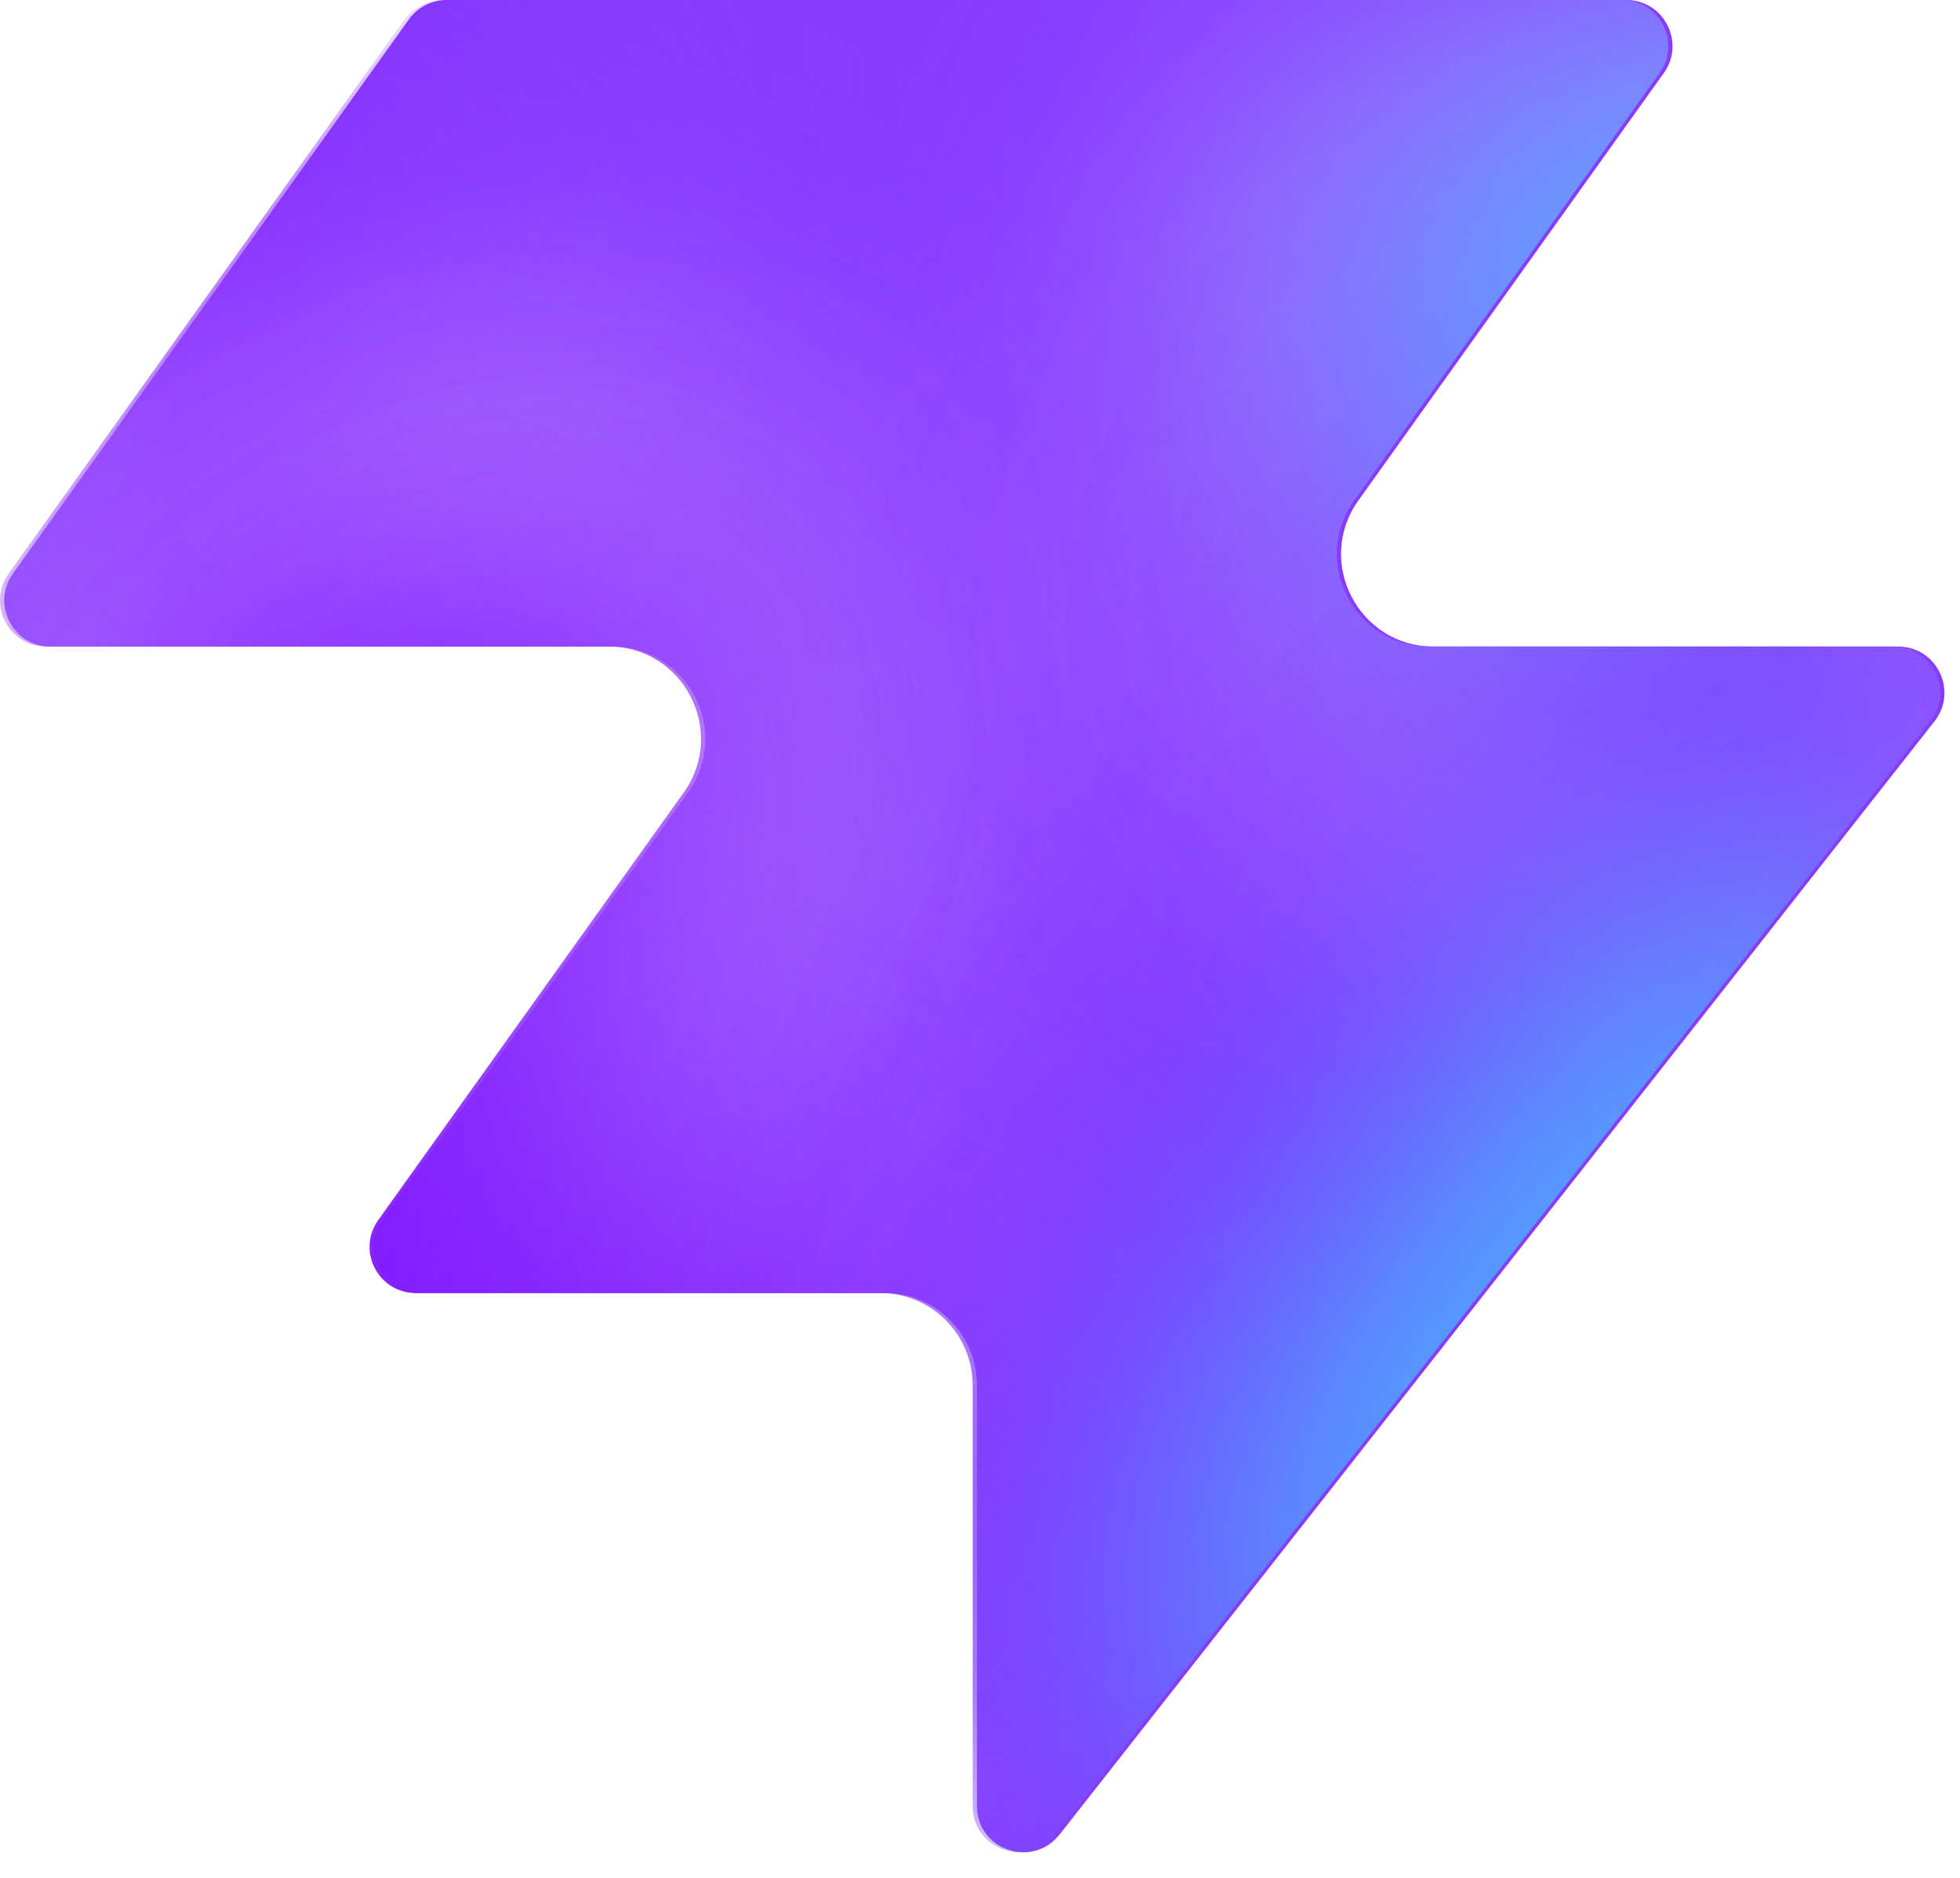
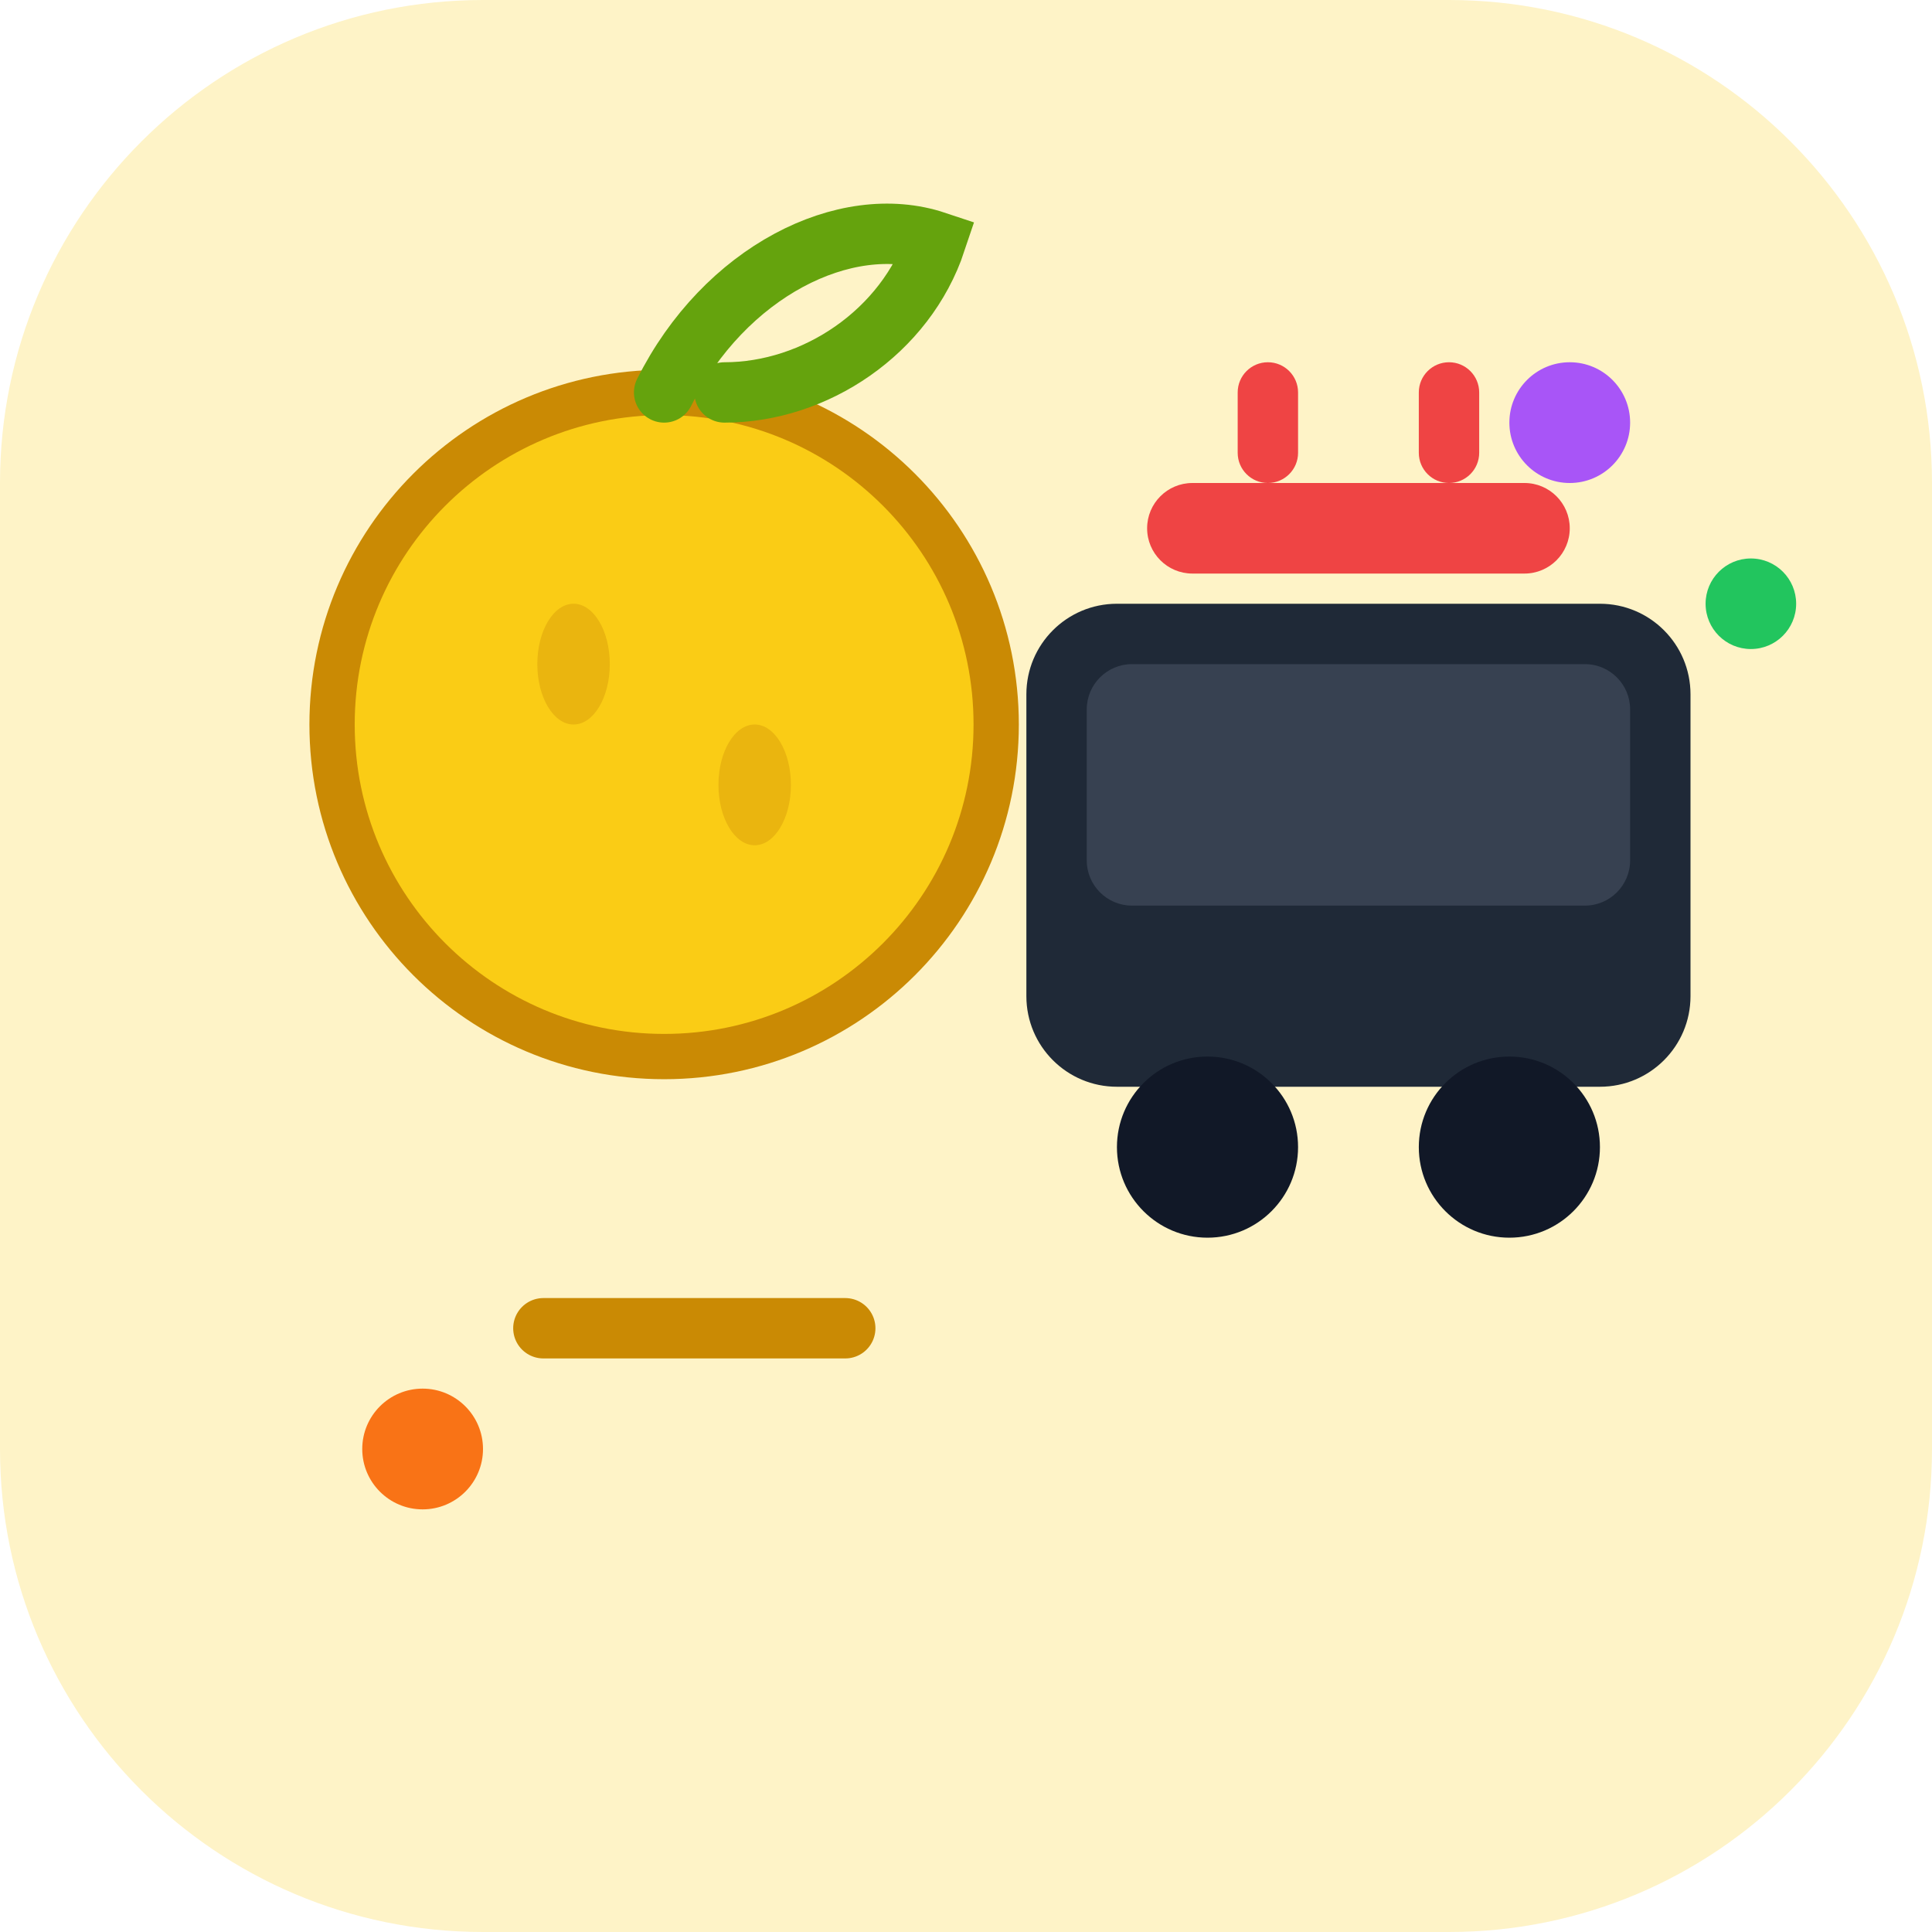
- <svg xmlns="http://www.w3.org/2000/svg" width="48" height="46" fill="none" viewBox="0 0 48 46">
-   <path fill="#863bff" d="M25.946 44.938c-.664.845-2.021.375-2.021-.698V33.937a2.26 2.26 0 0 0-2.262-2.262H10.287c-.92 0-1.456-1.04-.92-1.788l7.48-10.471c1.07-1.497 0-3.578-1.842-3.578H1.237c-.92 0-1.456-1.04-.92-1.788L10.013.474c.214-.297.556-.474.92-.474h28.894c.92 0 1.456 1.04.92 1.788l-7.48 10.471c-1.07 1.498 0 3.579 1.842 3.579h11.377c.943 0 1.473 1.088.89 1.83L25.947 44.94z" style="fill:#863bff;fill:color(display-p3 .525 .23 1);fill-opacity:1" />
-   <mask id="a" width="48" height="46" x="0" y="0" maskUnits="userSpaceOnUse" style="mask-type:alpha">
-     <path fill="#000" d="M25.842 44.938c-.664.844-2.021.375-2.021-.698V33.937a2.26 2.26 0 0 0-2.262-2.262H10.183c-.92 0-1.456-1.04-.92-1.788l7.48-10.471c1.07-1.498 0-3.579-1.842-3.579H1.133c-.92 0-1.456-1.04-.92-1.787L9.91.473c.214-.297.556-.474.92-.474h28.894c.92 0 1.456 1.04.92 1.788l-7.48 10.471c-1.07 1.498 0 3.578 1.842 3.578h11.377c.943 0 1.473 1.088.89 1.832L25.843 44.94z" style="fill:#000;fill-opacity:1" />
-   </mask>
-   <g mask="url(#a)">
-     <g filter="url(#b)">
-       <ellipse cx="5.508" cy="14.704" fill="#ede6ff" rx="5.508" ry="14.704" style="fill:#ede6ff;fill:color(display-p3 .927 .903 1);fill-opacity:1" transform="matrix(.00324 1 1 -.00324 -4.47 31.516)" />
-     </g>
-     <g filter="url(#c)">
-       <ellipse cx="10.399" cy="29.851" fill="#ede6ff" rx="10.399" ry="29.851" style="fill:#ede6ff;fill:color(display-p3 .927 .903 1);fill-opacity:1" transform="matrix(.00324 1 1 -.00324 -39.328 7.883)" />
-     </g>
-     <g filter="url(#d)">
-       <ellipse cx="5.508" cy="30.487" fill="#7e14ff" rx="5.508" ry="30.487" style="fill:#7e14ff;fill:color(display-p3 .492 .077 1);fill-opacity:1" transform="rotate(89.814 -25.913 -14.639)scale(1 -1)" />
-     </g>
-     <g filter="url(#e)">
-       <ellipse cx="5.508" cy="30.599" fill="#7e14ff" rx="5.508" ry="30.599" style="fill:#7e14ff;fill:color(display-p3 .492 .077 1);fill-opacity:1" transform="rotate(89.814 -32.644 -3.334)scale(1 -1)" />
-     </g>
-     <g filter="url(#f)">
-       <ellipse cx="5.508" cy="30.599" fill="#7e14ff" rx="5.508" ry="30.599" style="fill:#7e14ff;fill:color(display-p3 .492 .077 1);fill-opacity:1" transform="matrix(.00324 1 1 -.00324 -34.34 30.47)" />
-     </g>
-     <g filter="url(#g)">
-       <ellipse cx="14.072" cy="22.078" fill="#ede6ff" rx="14.072" ry="22.078" style="fill:#ede6ff;fill:color(display-p3 .927 .903 1);fill-opacity:1" transform="rotate(93.35 24.506 48.493)scale(-1 1)" />
-     </g>
-     <g filter="url(#h)">
-       <ellipse cx="3.47" cy="21.501" fill="#7e14ff" rx="3.47" ry="21.501" style="fill:#7e14ff;fill:color(display-p3 .492 .077 1);fill-opacity:1" transform="rotate(89.009 28.708 47.59)scale(-1 1)" />
-     </g>
-     <g filter="url(#i)">
-       <ellipse cx="3.47" cy="21.501" fill="#7e14ff" rx="3.47" ry="21.501" style="fill:#7e14ff;fill:color(display-p3 .492 .077 1);fill-opacity:1" transform="rotate(89.009 28.708 47.59)scale(-1 1)" />
-     </g>
-     <g filter="url(#j)">
-       <ellipse cx=".387" cy="8.972" fill="#7e14ff" rx="4.407" ry="29.108" style="fill:#7e14ff;fill:color(display-p3 .492 .077 1);fill-opacity:1" transform="rotate(39.51 .387 8.972)" />
-     </g>
-     <g filter="url(#k)">
-       <ellipse cx="47.523" cy="-6.092" fill="#7e14ff" rx="4.407" ry="29.108" style="fill:#7e14ff;fill:color(display-p3 .492 .077 1);fill-opacity:1" transform="rotate(37.892 47.523 -6.092)" />
-     </g>
-     <g filter="url(#l)">
-       <ellipse cx="41.412" cy="6.333" fill="#47bfff" rx="5.971" ry="9.665" style="fill:#47bfff;fill:color(display-p3 .28 .748 1);fill-opacity:1" transform="rotate(37.892 41.412 6.333)" />
-     </g>
-     <g filter="url(#m)">
-       <ellipse cx="-1.879" cy="38.332" fill="#7e14ff" rx="4.407" ry="29.108" style="fill:#7e14ff;fill:color(display-p3 .492 .077 1);fill-opacity:1" transform="rotate(37.892 -1.88 38.332)" />
-     </g>
-     <g filter="url(#n)">
-       <ellipse cx="-1.879" cy="38.332" fill="#7e14ff" rx="4.407" ry="29.108" style="fill:#7e14ff;fill:color(display-p3 .492 .077 1);fill-opacity:1" transform="rotate(37.892 -1.88 38.332)" />
-     </g>
-     <g filter="url(#o)">
-       <ellipse cx="35.651" cy="29.907" fill="#7e14ff" rx="4.407" ry="29.108" style="fill:#7e14ff;fill:color(display-p3 .492 .077 1);fill-opacity:1" transform="rotate(37.892 35.651 29.907)" />
-     </g>
-     <g filter="url(#p)">
-       <ellipse cx="38.418" cy="32.4" fill="#47bfff" rx="5.971" ry="15.297" style="fill:#47bfff;fill:color(display-p3 .28 .748 1);fill-opacity:1" transform="rotate(37.892 38.418 32.4)" />
-     </g>
-   </g>
-   <defs>
-     <filter id="b" width="60.045" height="41.654" x="-19.77" y="16.149" color-interpolation-filters="sRGB" filterUnits="userSpaceOnUse">
-       <feFlood flood-opacity="0" result="BackgroundImageFix" />
-       <feBlend in="SourceGraphic" in2="BackgroundImageFix" result="shape" />
-       <feGaussianBlur result="effect1_foregroundBlur_2002_17158" stdDeviation="7.659" />
-     </filter>
-     <filter id="c" width="90.34" height="51.437" x="-54.613" y="-7.533" color-interpolation-filters="sRGB" filterUnits="userSpaceOnUse">
-       <feFlood flood-opacity="0" result="BackgroundImageFix" />
-       <feBlend in="SourceGraphic" in2="BackgroundImageFix" result="shape" />
-       <feGaussianBlur result="effect1_foregroundBlur_2002_17158" stdDeviation="7.659" />
-     </filter>
-     <filter id="d" width="79.355" height="29.4" x="-49.64" y="2.03" color-interpolation-filters="sRGB" filterUnits="userSpaceOnUse">
-       <feFlood flood-opacity="0" result="BackgroundImageFix" />
-       <feBlend in="SourceGraphic" in2="BackgroundImageFix" result="shape" />
-       <feGaussianBlur result="effect1_foregroundBlur_2002_17158" stdDeviation="4.596" />
-     </filter>
-     <filter id="e" width="79.579" height="29.4" x="-45.045" y="20.029" color-interpolation-filters="sRGB" filterUnits="userSpaceOnUse">
-       <feFlood flood-opacity="0" result="BackgroundImageFix" />
-       <feBlend in="SourceGraphic" in2="BackgroundImageFix" result="shape" />
-       <feGaussianBlur result="effect1_foregroundBlur_2002_17158" stdDeviation="4.596" />
-     </filter>
-     <filter id="f" width="79.579" height="29.4" x="-43.513" y="21.178" color-interpolation-filters="sRGB" filterUnits="userSpaceOnUse">
-       <feFlood flood-opacity="0" result="BackgroundImageFix" />
-       <feBlend in="SourceGraphic" in2="BackgroundImageFix" result="shape" />
-       <feGaussianBlur result="effect1_foregroundBlur_2002_17158" stdDeviation="4.596" />
-     </filter>
-     <filter id="g" width="74.749" height="58.852" x="15.756" y="-17.901" color-interpolation-filters="sRGB" filterUnits="userSpaceOnUse">
-       <feFlood flood-opacity="0" result="BackgroundImageFix" />
-       <feBlend in="SourceGraphic" in2="BackgroundImageFix" result="shape" />
-       <feGaussianBlur result="effect1_foregroundBlur_2002_17158" stdDeviation="7.659" />
-     </filter>
-     <filter id="h" width="61.377" height="25.362" x="23.548" y="2.284" color-interpolation-filters="sRGB" filterUnits="userSpaceOnUse">
-       <feFlood flood-opacity="0" result="BackgroundImageFix" />
-       <feBlend in="SourceGraphic" in2="BackgroundImageFix" result="shape" />
-       <feGaussianBlur result="effect1_foregroundBlur_2002_17158" stdDeviation="4.596" />
-     </filter>
-     <filter id="i" width="61.377" height="25.362" x="23.548" y="2.284" color-interpolation-filters="sRGB" filterUnits="userSpaceOnUse">
-       <feFlood flood-opacity="0" result="BackgroundImageFix" />
-       <feBlend in="SourceGraphic" in2="BackgroundImageFix" result="shape" />
-       <feGaussianBlur result="effect1_foregroundBlur_2002_17158" stdDeviation="4.596" />
-     </filter>
-     <filter id="j" width="56.045" height="63.649" x="-27.636" y="-22.853" color-interpolation-filters="sRGB" filterUnits="userSpaceOnUse">
-       <feFlood flood-opacity="0" result="BackgroundImageFix" />
-       <feBlend in="SourceGraphic" in2="BackgroundImageFix" result="shape" />
-       <feGaussianBlur result="effect1_foregroundBlur_2002_17158" stdDeviation="4.596" />
-     </filter>
-     <filter id="k" width="54.814" height="64.646" x="20.116" y="-38.415" color-interpolation-filters="sRGB" filterUnits="userSpaceOnUse">
-       <feFlood flood-opacity="0" result="BackgroundImageFix" />
-       <feBlend in="SourceGraphic" in2="BackgroundImageFix" result="shape" />
-       <feGaussianBlur result="effect1_foregroundBlur_2002_17158" stdDeviation="4.596" />
-     </filter>
-     <filter id="l" width="33.541" height="35.313" x="24.641" y="-11.323" color-interpolation-filters="sRGB" filterUnits="userSpaceOnUse">
-       <feFlood flood-opacity="0" result="BackgroundImageFix" />
-       <feBlend in="SourceGraphic" in2="BackgroundImageFix" result="shape" />
-       <feGaussianBlur result="effect1_foregroundBlur_2002_17158" stdDeviation="4.596" />
-     </filter>
-     <filter id="m" width="54.814" height="64.646" x="-29.286" y="6.009" color-interpolation-filters="sRGB" filterUnits="userSpaceOnUse">
-       <feFlood flood-opacity="0" result="BackgroundImageFix" />
-       <feBlend in="SourceGraphic" in2="BackgroundImageFix" result="shape" />
-       <feGaussianBlur result="effect1_foregroundBlur_2002_17158" stdDeviation="4.596" />
-     </filter>
-     <filter id="n" width="54.814" height="64.646" x="-29.286" y="6.009" color-interpolation-filters="sRGB" filterUnits="userSpaceOnUse">
-       <feFlood flood-opacity="0" result="BackgroundImageFix" />
-       <feBlend in="SourceGraphic" in2="BackgroundImageFix" result="shape" />
-       <feGaussianBlur result="effect1_foregroundBlur_2002_17158" stdDeviation="4.596" />
-     </filter>
-     <filter id="o" width="54.814" height="64.646" x="8.244" y="-2.416" color-interpolation-filters="sRGB" filterUnits="userSpaceOnUse">
-       <feFlood flood-opacity="0" result="BackgroundImageFix" />
-       <feBlend in="SourceGraphic" in2="BackgroundImageFix" result="shape" />
-       <feGaussianBlur result="effect1_foregroundBlur_2002_17158" stdDeviation="4.596" />
-     </filter>
-     <filter id="p" width="39.409" height="43.623" x="18.713" y="10.588" color-interpolation-filters="sRGB" filterUnits="userSpaceOnUse">
-       <feFlood flood-opacity="0" result="BackgroundImageFix" />
-       <feBlend in="SourceGraphic" in2="BackgroundImageFix" result="shape" />
-       <feGaussianBlur result="effect1_foregroundBlur_2002_17158" stdDeviation="4.596" />
-     </filter>
-   </defs>
+ <svg xmlns="http://www.w3.org/2000/svg" viewBox="0 0 64 64" fill="none" role="img" aria-label="Lemon Party">
+   <rect width="64" height="64" rx="16" fill="#FEF3C7" />
+   <circle cx="22" cy="24" r="11" fill="#FACC15" stroke="#CA8A04" stroke-width="1.5" />
+   <path d="M22 13c2-4 6-6 9-5-1 3-4 5-7 5" stroke="#65A30D" stroke-width="2" stroke-linecap="round" />
+   <ellipse cx="19" cy="22" rx="1.2" ry="2" fill="#CA8A04" opacity="0.35" />
+   <ellipse cx="25" cy="26" rx="1.2" ry="2" fill="#CA8A04" opacity="0.35" />
+   <rect x="34" y="20" width="22" height="16" rx="3" fill="#1F2937" />
+   <rect x="36" y="22" width="18" height="8" rx="1.5" fill="#374151" />
+   <circle cx="40" cy="38" r="3" fill="#111827" />
+   <circle cx="50" cy="38" r="3" fill="#111827" />
+   <rect x="38" y="16" width="14" height="3" rx="1.5" fill="#EF4444" />
+   <rect x="41" y="12" width="2" height="4" rx="1" fill="#EF4444" />
+   <rect x="47" y="12" width="2" height="4" rx="1" fill="#EF4444" />
+   <path d="M18 44h10" stroke="#CA8A04" stroke-width="2" stroke-linecap="round" />
+   <circle cx="14" cy="48" r="2" fill="#F97316" />
+   <circle cx="52" cy="14" r="2" fill="#A855F7" />
+   <circle cx="58" cy="20" r="1.5" fill="#22C55E" />
</svg>
